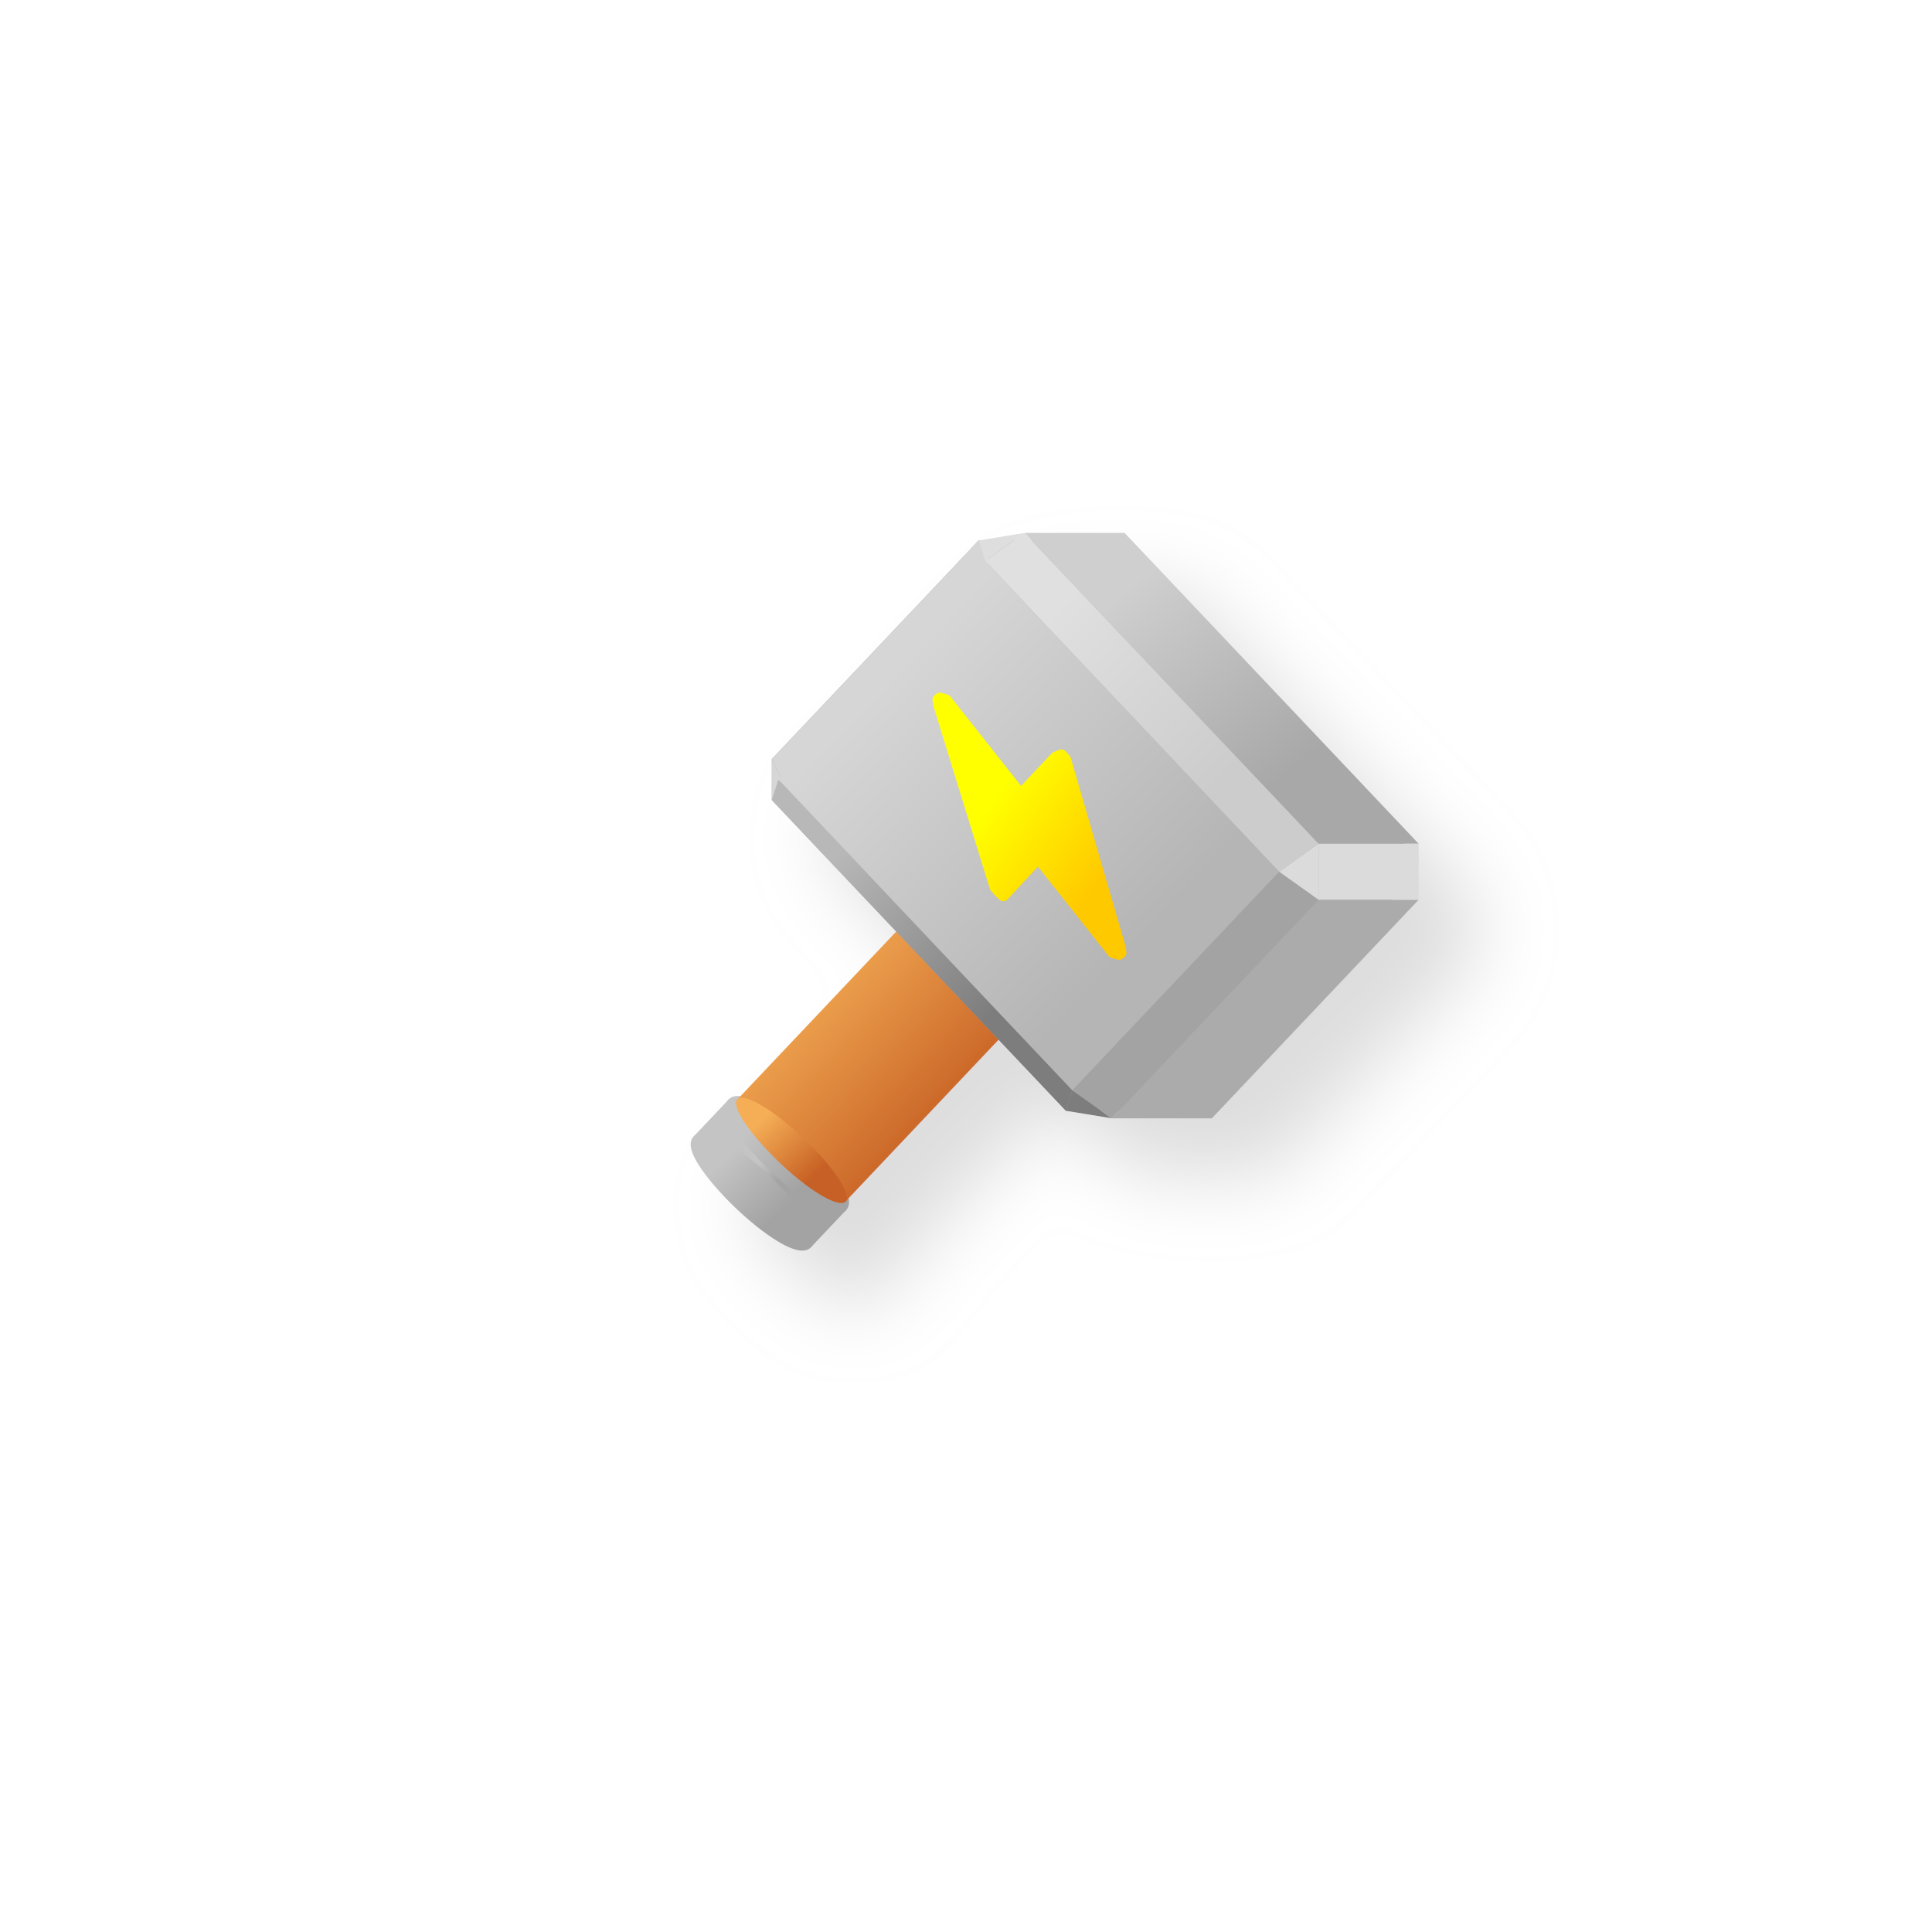
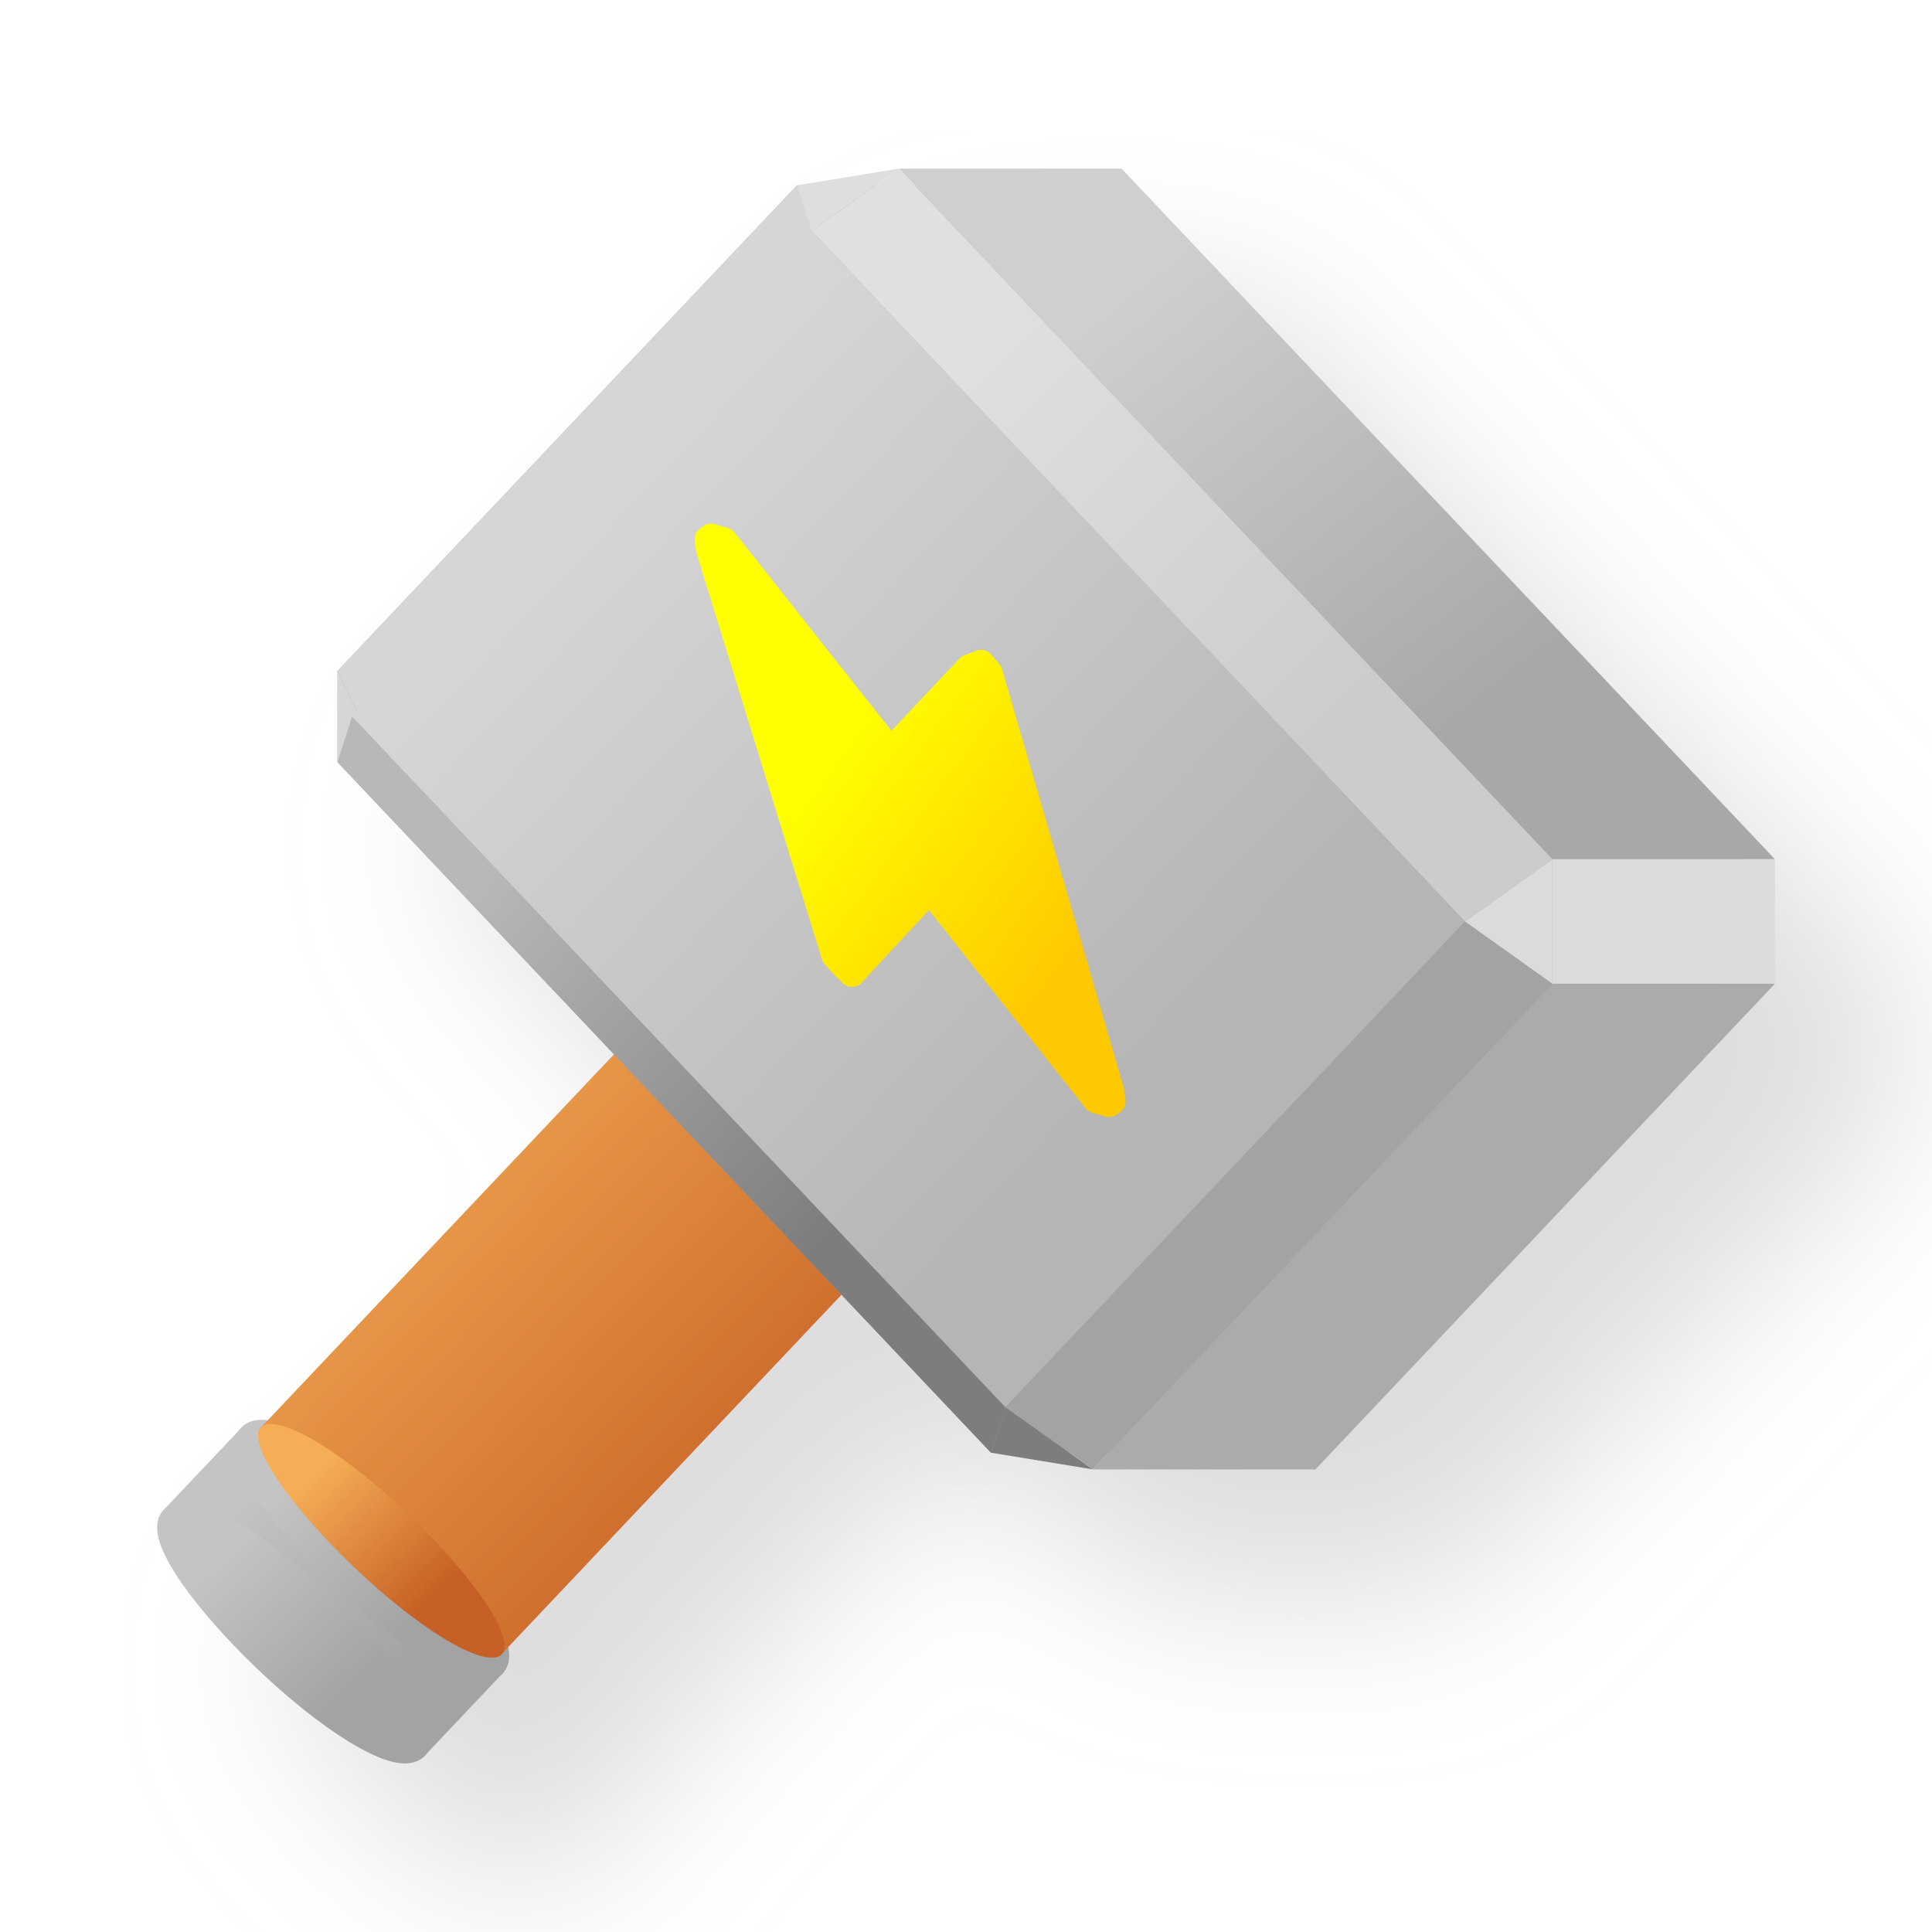
- <svg xmlns="http://www.w3.org/2000/svg" width="100" height="100" class="hammer" style="height:100%;width:100%;touch-action:none" viewBox="-50 -50 100 100">
+ <svg xmlns="http://www.w3.org/2000/svg" xmlns:xlink="http://www.w3.org/1999/xlink" class="hammer" width="45" height="45" version="1.1" viewBox="-50 -50 45 45">
  <defs>
    <filter id="shadow" width="300%" height="300%" x="-1" y="-1">
      <feDropShadow dx="3" dy="3" flood-color="#ddd" flood-opacity="1" stdDeviation="2" />
    </filter>
-     <linearGradient id="gradient-dynamic-7" x1="0" x2="1" y1="0" y2="1" gradientUnits="objectBoundingBox">
-       <stop offset="22%" stop-color="#cfcfcf" />
-       <stop offset="72%" stop-color="#a8a8a8" />
+     <linearGradient id="gradient-dynamic-7" x1="2.689" x2="20.805" y1="-25.244" y2="-7.128" gradientTransform="scale(1.1262 .88795)" gradientUnits="userSpaceOnUse">
+       <stop stop-color="#cfcfcf" offset=".22" />
+       <stop stop-color="#a8a8a8" offset=".72" />
    </linearGradient>
-     <linearGradient id="gradient-dynamic-8" x1="0" x2="1" y1="0" y2="1" gradientUnits="objectBoundingBox">
-       <stop offset="22%" stop-color="#d6d6d6" />
-       <stop offset="72%" stop-color="#b5b5b5" />
+     <linearGradient id="gradient-dynamic-8" x1="-9.984" x2="16.668" y1="-20.393" y2="6.259" gradientTransform="scale(.97266 1.0281)" gradientUnits="userSpaceOnUse">
+       <stop stop-color="#d6d6d6" offset=".22" />
+       <stop stop-color="#b5b5b5" offset=".72" />
    </linearGradient>
-     <linearGradient id="gradient-dynamic-9" x1="0" x2="1" y1="0" y2="1" gradientUnits="objectBoundingBox">
-       <stop offset="35%" stop-color="#ffff00" />
-       <stop offset="80%" stop-color="#ffc900" />
+     <linearGradient id="gradient-dynamic-9" x1="-2.034" x2="9.745" y1="-12.055" y2="-.275" gradientTransform="scale(.85209 1.1736)" gradientUnits="userSpaceOnUse">
+       <stop stop-color="#ff0" offset=".35" />
+       <stop stop-color="#ffc900" offset=".8" />
    </linearGradient>
-     <linearGradient id="gradient-dynamic-10" x1="0" x2="1" y1="0" y2="1" gradientUnits="objectBoundingBox">
-       <stop offset="22%" stop-color="#e0e0e0" />
-       <stop offset="72%" stop-color="#cccccc" />
+     <linearGradient id="gradient-dynamic-10" x1="1.001" x2="18.396" y1="-22.234" y2="-4.84" gradientTransform="scale(.99193 1.0081)" gradientUnits="userSpaceOnUse">
+       <stop stop-color="#e0e0e0" offset=".22" />
+       <stop stop-color="#ccc" offset=".72" />
    </linearGradient>
-     <linearGradient id="gradient-dynamic-11" x1="0" x2="1" y1="0" y2="1" gradientUnits="objectBoundingBox">
-       <stop offset="22%" stop-color="#b8b8b8" />
-       <stop offset="72%" stop-color="#7d7d7d" />
+     <linearGradient id="gradient-dynamic-11" x1="-10.551" x2="5.782" y1="-9.194" y2="7.139" gradientTransform="scale(.95257 1.0498)" gradientUnits="userSpaceOnUse">
+       <stop stop-color="#b8b8b8" offset=".22" />
+       <stop stop-color="#7d7d7d" offset=".72" />
    </linearGradient>
-     <linearGradient id="gradient-dynamic-12" x1="0" x2="1" y1="0" y2="1" gradientUnits="objectBoundingBox">
-       <stop offset="22%" stop-color="#f5ae56" />
-       <stop offset="72%" stop-color="#c76125" />
+     <linearGradient id="gradient-dynamic-12" y2="1">
+       <stop stop-color="#f5ae56" offset=".22" />
+       <stop stop-color="#c76125" offset=".72" />
    </linearGradient>
-     <linearGradient id="gradient-dynamic-13" x1="0" x2="1" y1="0" y2="1" gradientUnits="objectBoundingBox">
-       <stop offset="22%" stop-color="#c4c4c4" />
-       <stop offset="72%" stop-color="#a3a3a3" />
+     <linearGradient id="gradient-dynamic-13" y2="1">
+       <stop stop-color="#c4c4c4" offset=".22" />
+       <stop stop-color="#a3a3a3" offset=".72" />
    </linearGradient>
+     <linearGradient id="linearGradient337" x1="-13.886" x2="-6.127" y1="7.007" y2="14.766" gradientTransform="scale(1.0146 .98565)" gradientUnits="userSpaceOnUse" xlink:href="#gradient-dynamic-13" />
+     <linearGradient id="linearGradient339" x1="-13.911" x2="-7.666" y1="8.851" y2="15.096" gradientTransform="scale(1.0247 .9759)" gradientUnits="userSpaceOnUse" xlink:href="#gradient-dynamic-13" />
+     <linearGradient id="linearGradient343" x1="-12.149" x2="-5.904" y1="6.893" y2="13.138" gradientTransform="scale(1.0246 .97601)" gradientUnits="userSpaceOnUse" xlink:href="#gradient-dynamic-13" />
+     <linearGradient id="linearGradient347" x1="-11.994" x2="9.959" y1="-9.931" y2="12.023" gradientTransform="scale(.98611 1.0141)" gradientUnits="userSpaceOnUse" xlink:href="#gradient-dynamic-12" />
+     <linearGradient id="linearGradient349" x1="-11.588" x2="-5.995" y1="7.01" y2="12.602" gradientTransform="scale(1.0273 .97347)" gradientUnits="userSpaceOnUse" xlink:href="#gradient-dynamic-12" />
+     <linearGradient id="linearGradient351" x1="4.042" x2="9.635" y1="-10.423" y2="-4.83" gradientTransform="scale(1.0272 .97356)" gradientUnits="userSpaceOnUse" xlink:href="#gradient-dynamic-12" />
  </defs>
-   <g filter="url(#shadow)">
-     <path fill="#7d7d7d" stroke-linecap="round" stroke-linejoin="round" d="M-4.868,-10.713 L-4.5,-8.202 L-2.832,-9.263 Z" />
-     <path fill="#a3a3a3" stroke-linecap="round" stroke-linejoin="round" d="M5.836,-22.026 L-4.868,-10.713 L-2.832,-9.263 L7.871,-20.577 Z" />
-     <path fill="#a3a3a3" stroke-linecap="round" stroke-linejoin="round" d="M12.019,6.435 L9.984,7.884 L-5.236,-8.202 L-3.2,-9.652 Z" />
-     <path fill="#a3a3a3" stroke-linecap="round" stroke-linejoin="round" d="M23.091,-4.49 L12.387,6.824 L-2.832,-9.263 L7.871,-20.577 Z" />
-     <path fill="#dcdbdb" stroke-linecap="round" stroke-linejoin="round" d="M5.836,-22.026 L8.579,-22.026 L7.871,-20.577 Z" />
-     <path fill="#a3a3a3" stroke-linecap="round" stroke-linejoin="round" d="M7.843,-22.026 L7.325,-20.966 L22.913,-4.49 L23.43,-5.551 Z" />
-     <path stroke="url(&quot;#gradient-dynamic-13&quot;)" stroke-width="8.35" d="M-9.249,9.776 L-11.055,11.685 " />
-     <path fill="url(&quot;#gradient-dynamic-13&quot;)" stroke="url(&quot;#gradient-dynamic-13&quot;)" stroke-linecap="round" stroke-linejoin="round" stroke-width="0.65" d="M-12.302,11.685 C-13.751,10.154 -14.332,8.963 -13.631,8.963 C-12.929,8.963 -11.257,10.154 -9.808,11.685 C-8.359,13.216 -7.778,14.407 -8.479,14.407 C-9.181,14.407 -10.853,13.216 -12.302,11.685 " />
-     <path fill="url(&quot;#gradient-dynamic-13&quot;)" stroke="url(&quot;#gradient-dynamic-13&quot;)" stroke-linecap="round" stroke-linejoin="round" stroke-width="0.65" d="M-10.496,9.776 C-9.047,11.307 -7.375,12.498 -6.673,12.498 C-5.972,12.498 -6.553,11.307 -8.002,9.776 C-9.45,8.244 -11.123,7.053 -11.824,7.053 C-12.526,7.053 -11.945,8.244 -10.496,9.776 " />
-     <path fill="#a3a3a3" stroke-linecap="round" stroke-linejoin="round" d="M-10.051,-10.713 L-4.868,-10.713 L-4.868,-8.591 L-10.051,-8.591 Z" />
-     <path fill="#a3a3a3" stroke-linecap="round" stroke-linejoin="round" d="M-10.051,-10.713 L-4.868,-10.713 L5.836,-22.026 L0.653,-22.026 Z" />
-     <path stroke="url(&quot;#gradient-dynamic-12&quot;)" stroke-width="7.7" d="M7.024,-7.425 L-9.031,9.546 " />
-     <path fill="url(&quot;#gradient-dynamic-12&quot;)" stroke-linecap="round" stroke-linejoin="round" d="M-10.278,9.546 C-11.727,8.015 -12.308,6.824 -11.607,6.824 C-10.905,6.824 -9.233,8.015 -7.784,9.546 C-6.335,11.077 -5.754,12.268 -6.456,12.268 C-7.157,12.268 -8.83,11.077 -10.278,9.546 " />
-     <path fill="url(&quot;#gradient-dynamic-12&quot;)" stroke-linecap="round" stroke-linejoin="round" d="M5.777,-7.425 C7.226,-5.893 8.898,-4.702 9.6,-4.702 C10.301,-4.702 9.72,-5.893 8.271,-7.425 C6.823,-8.956 5.15,-10.147 4.449,-10.147 C3.747,-10.147 4.328,-8.956 5.777,-7.425 " />
-     <path fill="#a3a3a3" stroke-linecap="round" stroke-linejoin="round" d="M10.352,7.495 L5.169,7.495 L-10.051,-8.591 L-4.868,-8.591 Z" />
-     <path fill="#dcdbdb" stroke-linecap="round" stroke-linejoin="round" d="M0.653,-22.026 L5.836,-22.026 L8.579,-22.026 L3.396,-22.026 Z" />
-     <path fill="url(&quot;#gradient-dynamic-7&quot;)" stroke-linecap="round" stroke-linejoin="round" d="M23.43,-6.329 L18.247,-6.329 L3.028,-22.415 L8.211,-22.415 Z" />
-     <path fill="#ababab" stroke-linecap="round" stroke-linejoin="round" d="M12.726,7.884 L7.544,7.884 L18.247,-3.429 L23.43,-3.429 Z" />
-     <path fill="#d6d6d6" stroke-linecap="round" stroke-linejoin="round" d="M-10.051,-10.713 L-10.051,-8.591 L-9.533,-9.652 Z" />
-     <path fill="#dcdbdb" stroke-linecap="round" stroke-linejoin="round" d="M23.43,-3.429 L18.247,-3.429 L18.247,-6.329 L23.43,-6.329 Z" />
-     <path fill="#d6d6d6" stroke-linecap="round" stroke-linejoin="round" d="M0.653,-22.026 L-10.051,-10.713 L-9.533,-9.652 L1.171,-20.966 Z" />
-     <path fill="url(&quot;#gradient-dynamic-11&quot;)" stroke-linecap="round" stroke-linejoin="round" d="M-9.711,-9.652 L-10.051,-8.591 L5.169,7.495 L5.508,6.435 Z" />
-     <path fill="#dedede" stroke-linecap="round" stroke-linejoin="round" d="M0.653,-22.026 L3.028,-22.415 L0.993,-20.966 Z" />
-     <path fill="#7d7d7d" stroke-linecap="round" stroke-linejoin="round" d="M7.544,7.884 L5.169,7.495 L5.508,6.435 Z" />
-     <path fill="url(&quot;#gradient-dynamic-8&quot;)" stroke-linecap="round" stroke-linejoin="round" d="M0.993,-20.966 L-9.711,-9.652 L5.508,6.435 L16.212,-4.879 Z" />
-     <path fill="url(&quot;#gradient-dynamic-9&quot;)" stroke="url(&quot;#gradient-dynamic-9&quot;)" stroke-linecap="round" stroke-linejoin="round" stroke-width="0.6" d="M4.657,-10.799 L2.83,-8.862 L-0.97,-13.668 L-0.971,-13.667 L-1.04,-13.758 L-1.349,-13.847 L-1.433,-13.784 L-1.399,-13.537 L1.518,-4.09 L1.716,-3.863 L1.931,-3.653 L3.741,-5.607 L7.542,-0.802 L7.542,-0.804 L7.611,-0.712 L7.92,-0.623 L8.004,-0.686 L7.97,-0.933 L5.136,-10.681 L4.938,-10.908 Z" />
-     <path fill="url(&quot;#gradient-dynamic-10&quot;)" stroke-linecap="round" stroke-linejoin="round" d="M18.247,-6.329 L16.212,-4.879 L0.993,-20.966 L3.028,-22.415 Z" />
-     <path fill="#a3a3a3" stroke-linecap="round" stroke-linejoin="round" d="M18.247,-3.429 L7.544,7.884 L5.508,6.435 L16.212,-4.879 Z" />
-     <path fill="#dcdbdb" stroke-linecap="round" stroke-linejoin="round" d="M18.247,-3.429 L18.247,-6.329 L16.212,-4.879 Z" />
+   <g transform="translate(-32.088 -23.658)" filter="url(#shadow)">
+     <path d="m-4.868-10.713 0.368 2.511 1.668-1.061z" fill="#7d7d7d" stroke-linecap="round" stroke-linejoin="round" />
+     <g fill="#a3a3a3" stroke-linecap="round" stroke-linejoin="round">
+       <path d="m5.836-22.026-10.704 11.313 2.036 1.45 10.703-11.314z" />
+       <path d="m12.019 6.435-2.035 1.449-15.22-16.086 2.036-1.45z" />
+       <path d="m23.091-4.49-10.704 11.314-15.219-16.087 10.703-11.314z" />
+     </g>
+     <path d="m5.836-22.026h2.743l-0.708 1.449z" fill="#dcdbdb" stroke-linecap="round" stroke-linejoin="round" />
+     <path d="m7.843-22.026-0.518 1.06 15.588 16.476 0.517-1.061z" fill="#a3a3a3" stroke-linecap="round" stroke-linejoin="round" />
+     <path d="m-9.249 9.776-1.806 1.909" stroke="url(#linearGradient337)" stroke-width="8.35" />
+     <g stroke-linecap="round" stroke-linejoin="round">
+       <path d="m-12.302 11.685c-1.449-1.531-2.03-2.722-1.329-2.722 0.702 0 2.374 1.191 3.823 2.722s2.03 2.722 1.329 2.722c-0.702 0-2.374-1.191-3.823-2.722" fill="url(#linearGradient339)" stroke="url(#linearGradient339)" stroke-width=".65" />
+       <path d="m-10.496 9.776c1.449 1.531 3.121 2.722 3.823 2.722 0.701 0 0.12-1.191-1.329-2.722-1.448-1.532-3.121-2.723-3.822-2.723-0.702 0-0.121 1.191 1.328 2.723" fill="url(#linearGradient343)" stroke="url(#linearGradient343)" stroke-width=".65" />
+       <path d="m-10.051-10.713h5.183v2.122h-5.183z" fill="#a3a3a3" />
+       <path d="m-10.051-10.713h5.183l10.704-11.313h-5.183z" fill="#a3a3a3" />
+     </g>
+     <path d="m7.024-7.425-16.055 16.971" stroke="url(#linearGradient347)" stroke-width="7.7" />
+     <g stroke-linecap="round" stroke-linejoin="round">
+       <path d="m-10.278 9.546c-1.449-1.531-2.03-2.722-1.329-2.722 0.702 0 2.374 1.191 3.823 2.722s2.03 2.722 1.328 2.722c-0.701 0-2.374-1.191-3.822-2.722" fill="url(#linearGradient349)" />
+       <path d="m5.777-7.425c1.449 1.532 3.121 2.723 3.823 2.723 0.701 0 0.12-1.191-1.329-2.723-1.448-1.531-3.121-2.722-3.822-2.722-0.702 0-0.121 1.191 1.328 2.722" fill="url(#linearGradient351)" />
+       <path d="m10.352 7.495h-5.183l-15.22-16.086h5.183z" fill="#a3a3a3" />
+       <path d="m0.653-22.026h7.926-5.183z" fill="#dcdbdb" />
+       <path d="m23.43-6.329h-5.183l-15.219-16.086h5.183z" fill="url(#gradient-dynamic-7)" />
+       <path d="m12.726 7.884h-5.182l10.703-11.313h5.183z" fill="#ababab" />
+       <path d="m-10.051-10.713v2.122l0.518-1.061z" fill="#d6d6d6" />
+       <path d="m23.43-3.429h-5.183v-2.9h5.183z" fill="#dcdbdb" />
+       <path d="m0.653-22.026-10.704 11.313 0.518 1.061 10.704-11.314z" fill="#d6d6d6" />
+       <path d="m-9.711-9.652-0.34 1.061 15.22 16.086 0.339-1.06z" fill="url(#gradient-dynamic-11)" />
+       <path d="m0.653-22.026 2.375-0.389-2.035 1.449z" fill="#dedede" />
+       <path d="m7.544 7.884-2.375-0.389 0.339-1.06z" fill="#7d7d7d" />
+       <path d="m0.993-20.966-10.704 11.314 15.219 16.087 10.704-11.314z" fill="url(#gradient-dynamic-8)" />
+       <path d="m4.657-10.799-1.827 1.937-3.8-4.806-1e-3 1e-3 -0.069-0.091-0.309-0.089-0.084 0.063 0.034 0.247 2.917 9.447 0.198 0.227 0.215 0.21 1.81-1.954 3.801 4.805v-2e-3l0.069 0.092 0.309 0.089 0.084-0.063-0.034-0.247-2.834-9.748-0.198-0.227z" fill="url(#gradient-dynamic-9)" stroke="url(#gradient-dynamic-9)" stroke-width=".6" />
+       <path d="m18.247-6.329-2.035 1.45-15.219-16.087 2.035-1.449z" fill="url(#gradient-dynamic-10)" />
+       <path d="m18.247-3.429-10.703 11.313-2.036-1.449 10.704-11.314z" fill="#a3a3a3" />
+       <path d="m18.247-3.429v-2.9l-2.035 1.45z" fill="#dcdbdb" />
+     </g>
  </g>
</svg>
